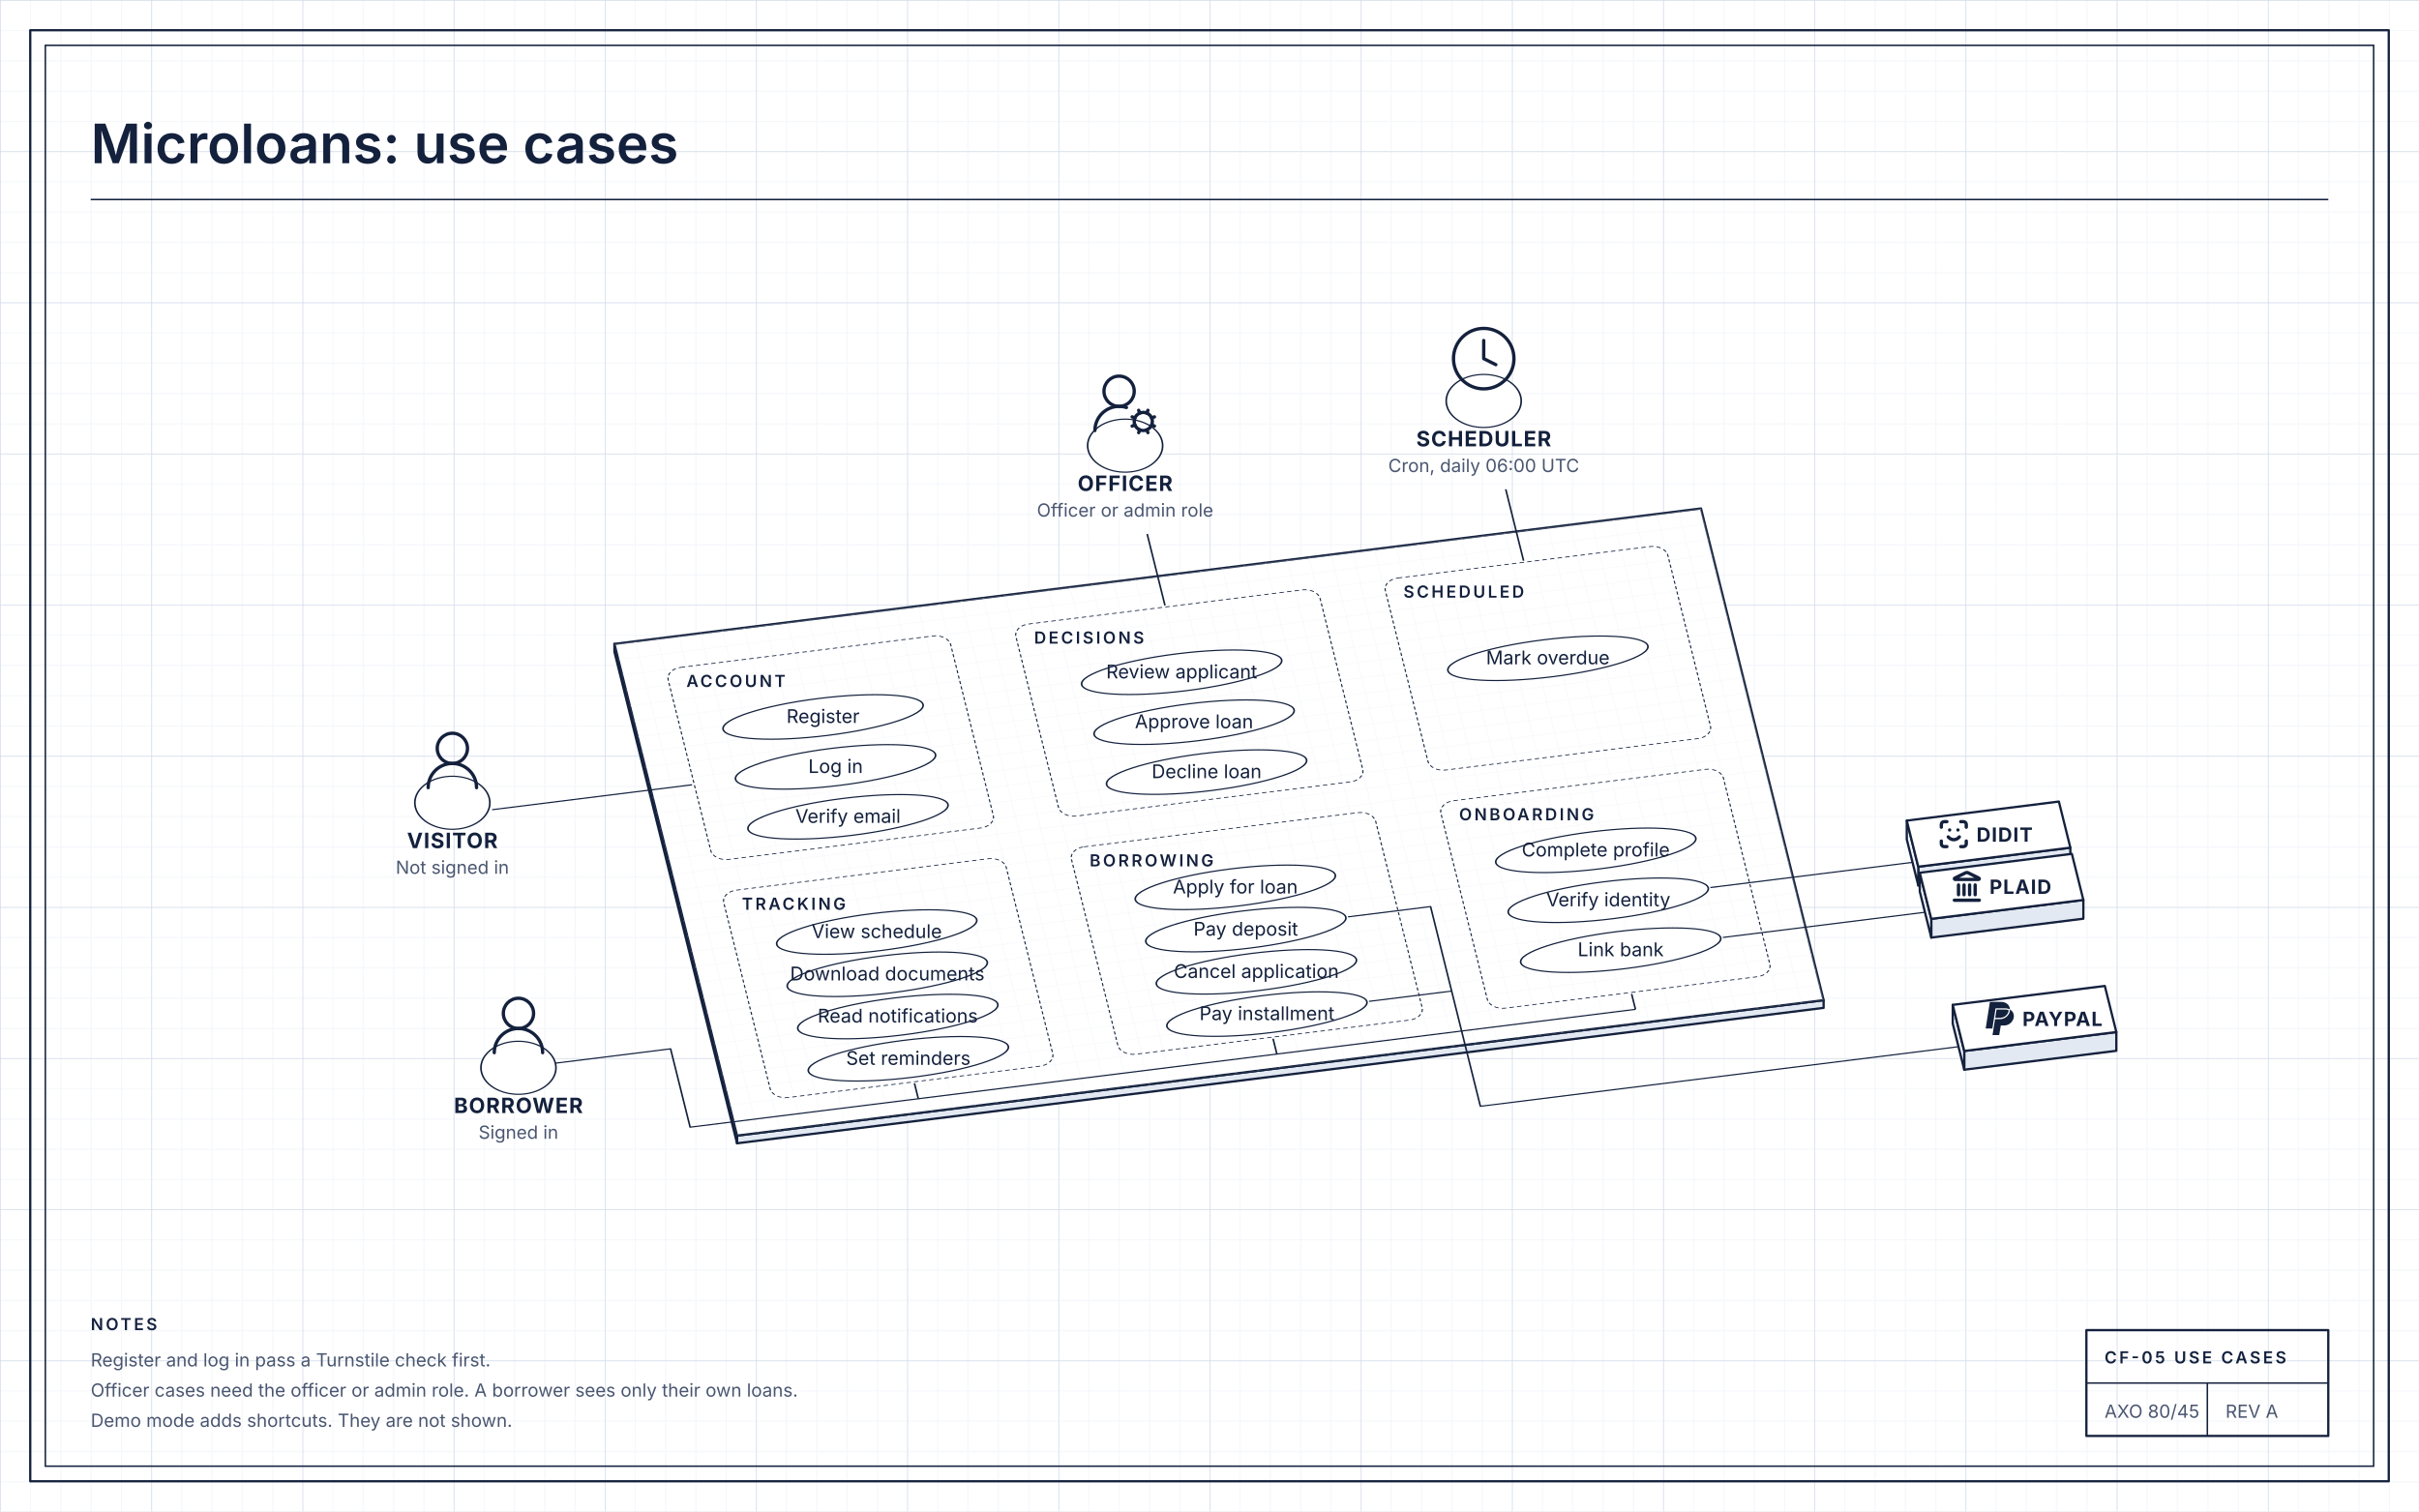
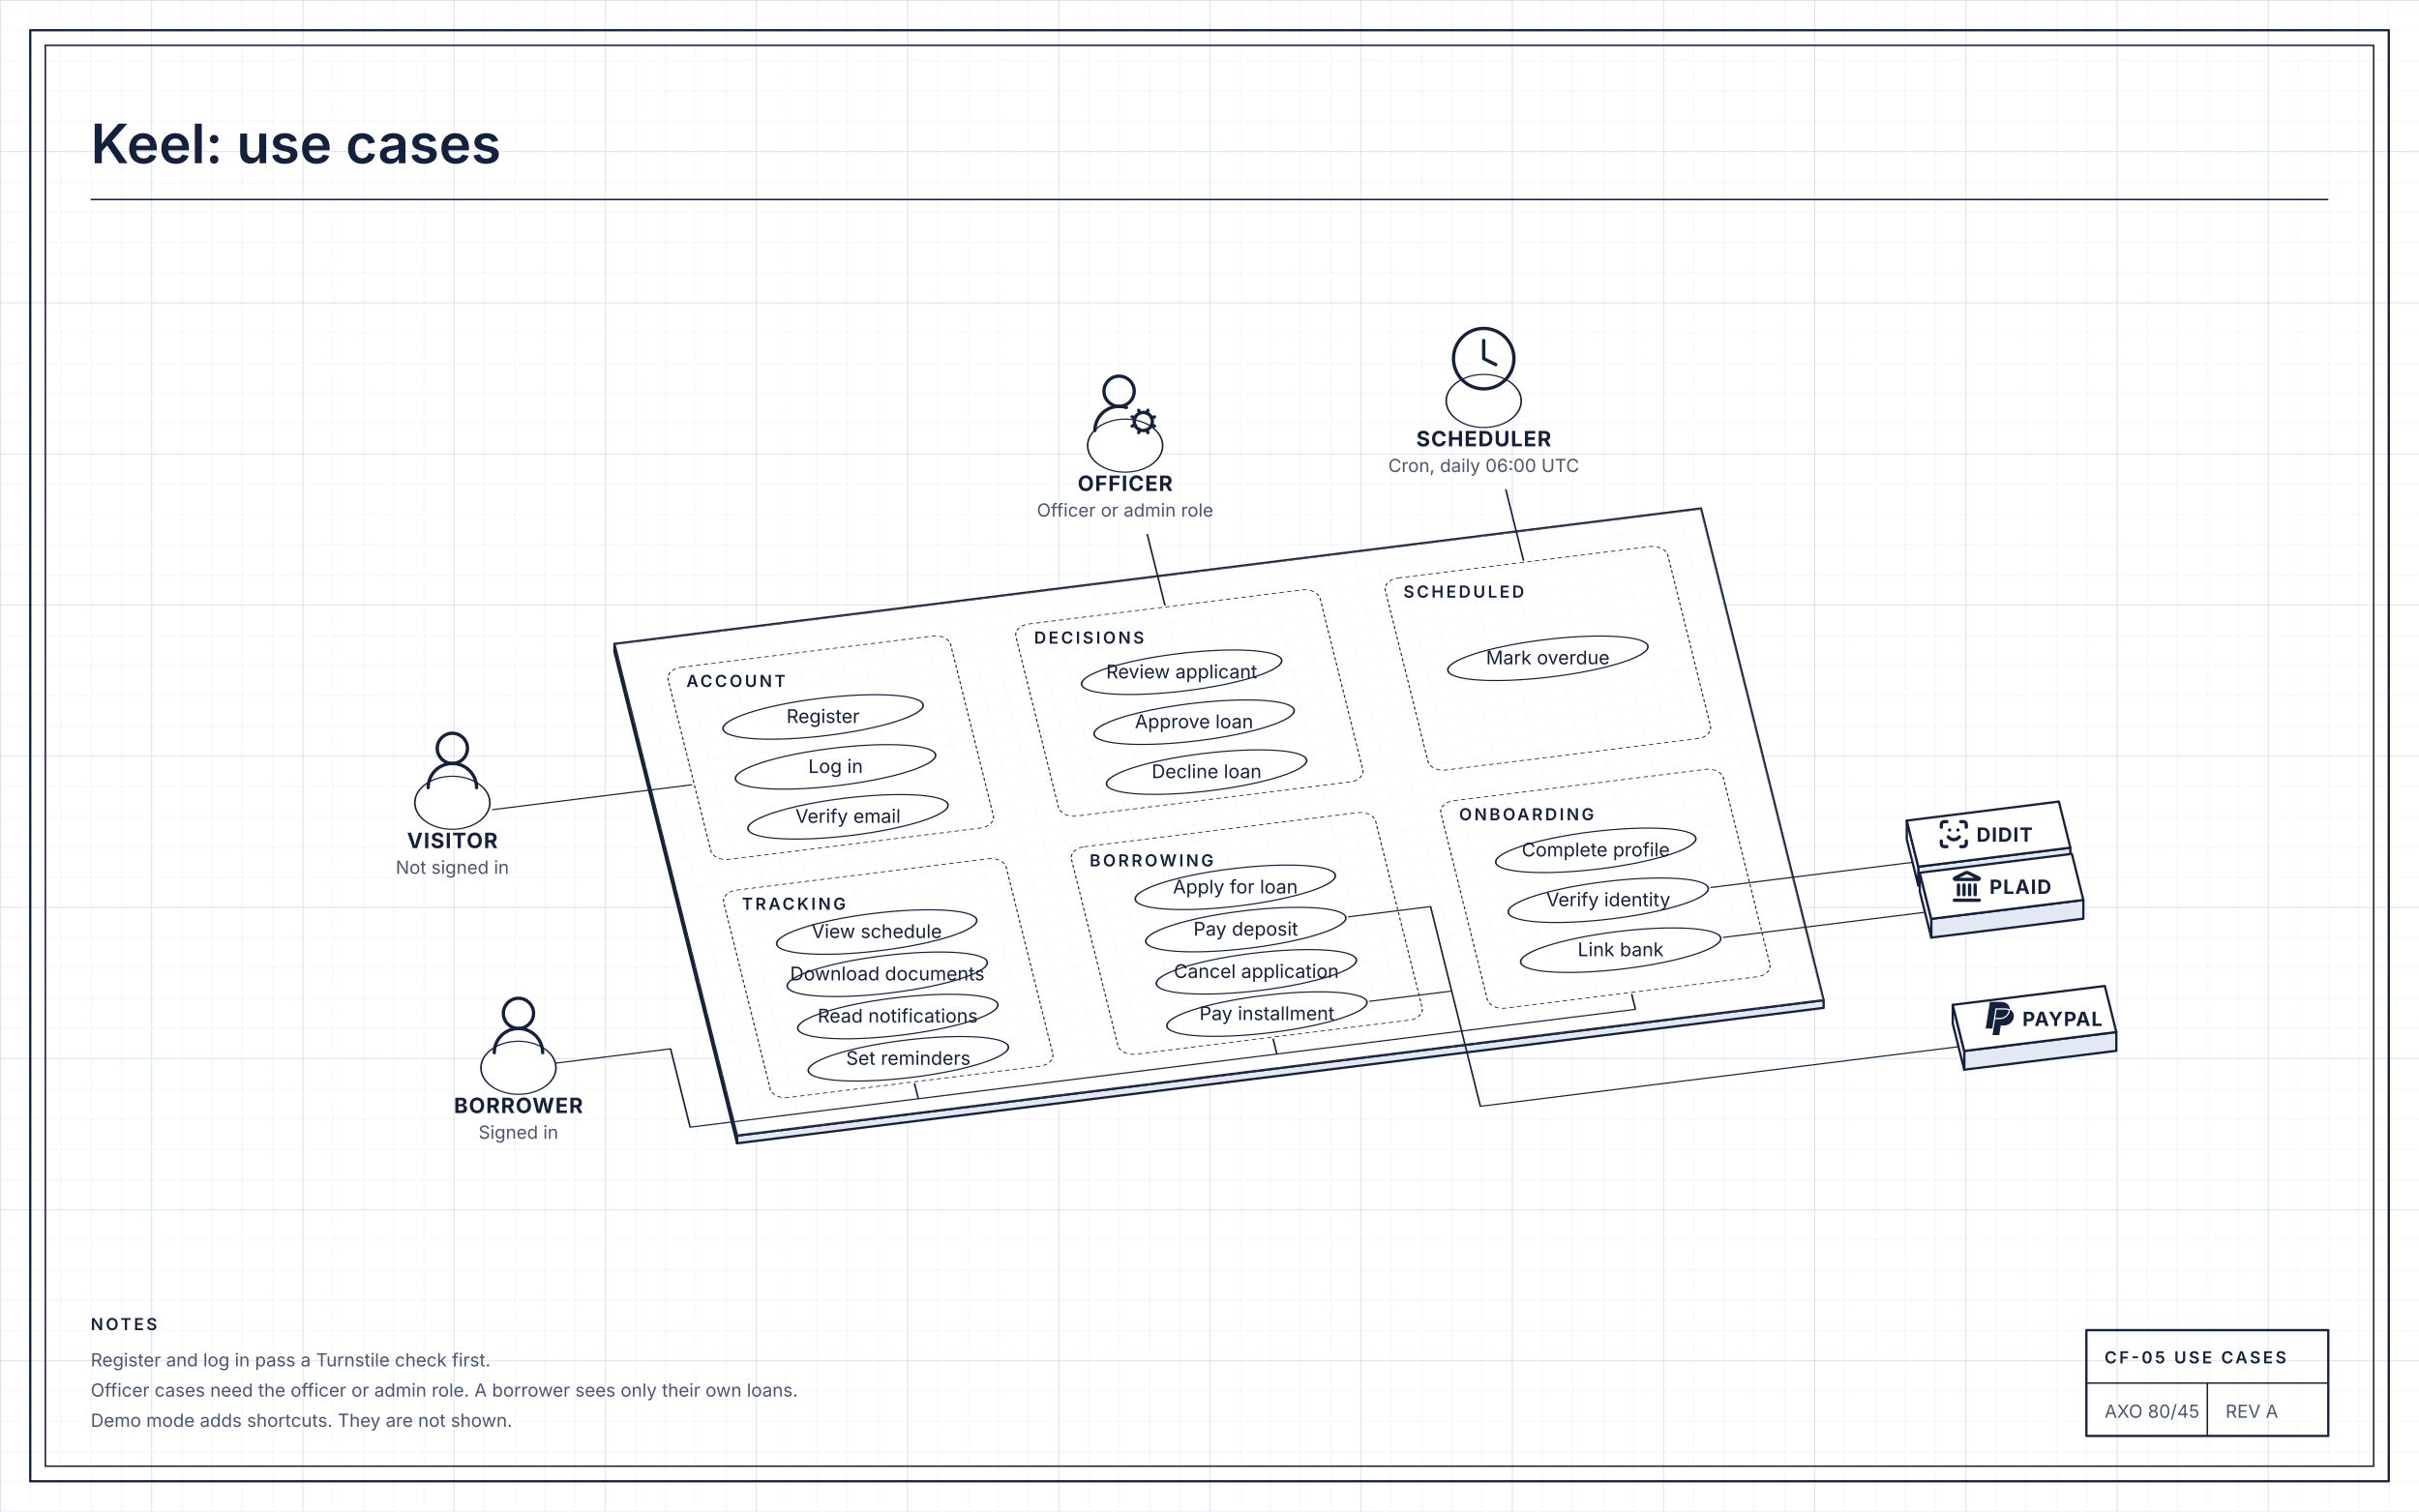
<svg xmlns="http://www.w3.org/2000/svg" viewBox="0 0 1600 1000" width="1600" height="1000" font-family="Inter, Helvetica, Arial, sans-serif">
  <defs>
    <pattern id="minor" width="20" height="20" patternUnits="userSpaceOnUse">
      <path d="M20 0H0V20" fill="none" stroke="#e9eef6" stroke-width="0.6" />
    </pattern>
    <pattern id="major" width="100" height="100" patternUnits="userSpaceOnUse">
      <rect width="100" height="100" fill="url(#minor)" />
      <path d="M100 0H0V100" fill="none" stroke="#d3dcea" stroke-width="0.9" />
    </pattern>
    <marker id="ae" viewBox="0 0 10 10" refX="9" refY="5" markerWidth="9" markerHeight="9" orient="auto">
      <path d="M0 1L10 5L0 9z" fill="#14213d" />
    </marker>
  </defs>
  <style>
.ink{stroke:#14213d;fill:none;stroke-width:1.5;stroke-linejoin:round}.thin{stroke:#14213d;fill:none;stroke-width:1}
.acc{stroke:#1f4fe0;fill:none;stroke-width:2}.dash{stroke:#14213d;fill:none;stroke-width:1;stroke-dasharray:4 3}
.t{fill:#14213d;font-size:11px;letter-spacing:1.6px;font-weight:600}.h{fill:#14213d;font-size:15px;font-weight:700;letter-spacing:.6px}
.s{fill:#4a5670;font-size:12px}.n{fill:#1f4fe0;font-size:9.5px;font-weight:700;text-anchor:middle}
</style>
  <rect width="1600" height="1000" fill="#ffffff" />
  <rect width="1600" height="1000" fill="url(#major)" />
  <rect x="20" y="20" width="1560" height="960" class="ink" />
  <rect x="30" y="30" width="1540" height="940" class="thin" />
-   <text x="60" y="108" fill="#14213d" font-size="36" font-weight="600">Microloans: use cases</text>
+   <text x="60" y="108" fill="#14213d" font-size="36" font-weight="600">Keel: use cases</text>
  <line x1="60" y1="132" x2="1540" y2="132" class="thin" />
  <polygon points="1206.2,666.8 487.5,756.4 487.5,751.3 1206.2,661.7" class="ink" style="fill:#e3e9f2" />
  <polygon points="406.4,431.2 487.5,756.4 487.5,751.3 406.4,426.0" class="ink" style="fill:#f2f5fa" />
  <polygon points="1125.1,336.4 1206.2,661.7 487.5,751.3 406.4,426.0" class="ink" style="fill:#fff" />
  <g transform="matrix(0.12673,0.5082,-0.71871,0.08961,1125.10,336.43)">
    <rect x="0" width="640" height="1000" fill="url(#minor)" />
  </g>
  <g transform="matrix(0.12673,0.5082,-0.71871,0.08961,1125.10,336.43)">
    <g transform="matrix(0,-1,1,0,0,1000)">
      <rect x="40" y="40" width="260" height="250" rx="14" class="dash" />
      <rect x="360" y="40" width="280" height="250" rx="14" class="dash" />
      <rect x="700" y="40" width="260" height="250" rx="14" class="dash" />
      <rect x="40" y="330" width="260" height="270" rx="14" class="dash" />
      <rect x="360" y="330" width="280" height="270" rx="14" class="dash" />
      <rect x="700" y="330" width="260" height="270" rx="14" class="dash" />
      <path d="M-146 190 H38" class="ink" style="" />
      <path d="M500 -55 V38" class="ink" style="" />
      <path d="M830 -55 V38" class="ink" style="" />
      <path d="M-146 520 H-40 V622 H830" class="ink" style="" />
      <path d="M170 622 V602" class="ink" style="" />
      <path d="M500 622 V602" class="ink" style="" />
      <path d="M830 622 V602" class="ink" style="" />
      <path d="M1110 480 H924" class="ink" style="" />
      <path d="M1110 545 H924" class="ink" style="" />
      <path d="M1110 720 H670 V460 H594" class="ink" style="" />
      <path d="M670 570 H594" class="ink" style="" />
      <ellipse cx="170" cy="125" rx="92" ry="24" class="ink" style="fill:#fff" />
      <ellipse cx="170" cy="190" rx="92" ry="24" class="ink" style="fill:#fff" />
      <ellipse cx="170" cy="255" rx="92" ry="24" class="ink" style="fill:#fff" />
      <ellipse cx="500" cy="125" rx="92" ry="24" class="ink" style="fill:#fff" />
      <ellipse cx="500" cy="190" rx="92" ry="24" class="ink" style="fill:#fff" />
      <ellipse cx="500" cy="255" rx="92" ry="24" class="ink" style="fill:#fff" />
      <ellipse cx="830" cy="165" rx="92" ry="24" class="ink" style="fill:#fff" />
      <ellipse cx="170" cy="405" rx="92" ry="24" class="ink" style="fill:#fff" />
      <ellipse cx="170" cy="460" rx="92" ry="24" class="ink" style="fill:#fff" />
      <ellipse cx="170" cy="515" rx="92" ry="24" class="ink" style="fill:#fff" />
      <ellipse cx="170" cy="570" rx="92" ry="24" class="ink" style="fill:#fff" />
      <ellipse cx="500" cy="405" rx="92" ry="24" class="ink" style="fill:#fff" />
      <ellipse cx="500" cy="460" rx="92" ry="24" class="ink" style="fill:#fff" />
      <ellipse cx="500" cy="515" rx="92" ry="24" class="ink" style="fill:#fff" />
      <ellipse cx="500" cy="570" rx="92" ry="24" class="ink" style="fill:#fff" />
      <ellipse cx="830" cy="415" rx="92" ry="24" class="ink" style="fill:#fff" />
      <ellipse cx="830" cy="480" rx="92" ry="24" class="ink" style="fill:#fff" />
      <ellipse cx="830" cy="545" rx="92" ry="24" class="ink" style="fill:#fff" />
    </g>
  </g>
  <text x="454.0" y="454.5" class="t" text-anchor="start" style="fill:#14213d;font-size:11px">ACCOUNT</text>
  <text x="544.4" y="478.3" class="s" text-anchor="middle" style="fill:#14213d;font-size:12.5px">Register</text>
  <text x="552.7" y="511.4" class="s" text-anchor="middle" style="fill:#14213d;font-size:12.5px">Log in</text>
  <text x="560.9" y="544.4" class="s" text-anchor="middle" style="fill:#14213d;font-size:12.5px">Verify email</text>
  <text x="684.0" y="425.8" class="t" text-anchor="start" style="fill:#14213d;font-size:11px">DECISIONS</text>
  <text x="781.6" y="448.8" class="s" text-anchor="middle" style="fill:#14213d;font-size:12.5px">Review applicant</text>
  <text x="789.8" y="481.8" class="s" text-anchor="middle" style="fill:#14213d;font-size:12.5px">Approve loan</text>
  <text x="798.1" y="514.8" class="s" text-anchor="middle" style="fill:#14213d;font-size:12.5px">Decline loan</text>
  <text x="928.3" y="395.4" class="t" text-anchor="start" style="fill:#14213d;font-size:11px">SCHEDULED</text>
  <text x="1023.8" y="439.5" class="s" text-anchor="middle" style="fill:#14213d;font-size:12.5px">Mark overdue</text>
  <text x="490.7" y="601.9" class="t" text-anchor="start" style="fill:#14213d;font-size:11px">TRACKING</text>
  <text x="579.9" y="620.6" class="s" text-anchor="middle" style="fill:#14213d;font-size:12.5px">View schedule</text>
  <text x="586.9" y="648.6" class="s" text-anchor="middle" style="fill:#14213d;font-size:12.5px">Download documents</text>
  <text x="593.8" y="676.5" class="s" text-anchor="middle" style="fill:#14213d;font-size:12.5px">Read notifications</text>
  <text x="600.8" y="704.5" class="s" text-anchor="middle" style="fill:#14213d;font-size:12.5px">Set reminders</text>
  <text x="720.7" y="573.2" class="t" text-anchor="start" style="fill:#14213d;font-size:11px">BORROWING</text>
  <text x="817.1" y="591.1" class="s" text-anchor="middle" style="fill:#14213d;font-size:12.5px">Apply for loan</text>
  <text x="824.0" y="619.0" class="s" text-anchor="middle" style="fill:#14213d;font-size:12.5px">Pay deposit</text>
  <text x="831.0" y="647.0" class="s" text-anchor="middle" style="fill:#14213d;font-size:12.5px">Cancel application</text>
  <text x="838.0" y="674.9" class="s" text-anchor="middle" style="fill:#14213d;font-size:12.5px">Pay installment</text>
  <text x="965.1" y="542.7" class="t" text-anchor="start" style="fill:#14213d;font-size:11px">ONBOARDING</text>
  <text x="1055.5" y="566.6" class="s" text-anchor="middle" style="fill:#14213d;font-size:12.5px">Complete profile</text>
  <text x="1063.8" y="599.6" class="s" text-anchor="middle" style="fill:#14213d;font-size:12.5px">Verify identity</text>
  <text x="1072.0" y="632.6" class="s" text-anchor="middle" style="fill:#14213d;font-size:12.5px">Link bank</text>
  <g transform="matrix(0.12673,0.5082,-0.71871,0.08961,1125.10,336.43)">
    <ellipse cx="175" cy="1180" rx="34" ry="34" class="ink" style="fill:#fff" />
  </g>
  <svg x="275.205" y="479.104" width="48" height="48" viewBox="0 0 24 24" fill="none" stroke="#14213d" stroke-width="1.1" stroke-linecap="round" stroke-linejoin="round">
    <circle cx="12" cy="8" r="5" />
    <path d="M20 21a8 8 0 0 0-16 0" />
  </svg>
  <text x="299.2" y="561.1" class="h" text-anchor="middle" style="font-size:14px">VISITOR</text>
  <text x="299.2" y="578.1" class="s" text-anchor="middle">Not signed in</text>
  <g transform="matrix(0.12673,0.5082,-0.71871,0.08961,1125.10,336.43)">
    <ellipse cx="-170" cy="500" rx="34" ry="34" class="ink" style="fill:#fff" />
  </g>
  <svg x="720.205" y="242.839" width="48" height="48" viewBox="0 0 24 24" fill="none" stroke="#14213d" stroke-width="1.1" stroke-linecap="round" stroke-linejoin="round">
    <path d="m14.305 19.53.923-.382" />
    <path d="m15.228 16.852-.923-.383" />
    <path d="m16.852 15.228-.383-.923" />
    <path d="m16.852 20.772-.383.924" />
    <path d="m19.148 15.228.383-.923" />
    <path d="m19.53 21.696-.382-.924" />
    <path d="M2 21a8 8 0 0 1 10.434-7.62" />
    <path d="m20.772 16.852.924-.383" />
    <path d="m20.772 19.148.924.383" />
    <circle cx="10" cy="8" r="5" />
    <circle cx="18" cy="18" r="3" />
  </svg>
  <text x="744.2" y="324.8" class="h" text-anchor="middle" style="font-size:14px">OFFICER</text>
  <text x="744.2" y="341.8" class="s" text-anchor="middle">Officer or admin role</text>
  <g transform="matrix(0.12673,0.5082,-0.71871,0.08961,1125.10,336.43)">
    <ellipse cx="-170" cy="170" rx="34" ry="34" class="ink" style="fill:#fff" />
  </g>
  <svg x="957.379" y="213.267" width="48" height="48" viewBox="0 0 24 24" fill="none" stroke="#14213d" stroke-width="1.1" stroke-linecap="round" stroke-linejoin="round">
    <circle cx="12" cy="12" r="10" />
    <path d="M12 6v6l4 2" />
  </svg>
  <text x="981.4" y="295.3" class="h" text-anchor="middle" style="font-size:14px">SCHEDULER</text>
  <text x="981.4" y="312.3" class="s" text-anchor="middle">Cron, daily 06:00 UTC</text>
  <polygon points="1369.4,573.2 1268.8,585.8 1268.8,573.4 1369.4,560.8" class="ink" style="fill:#e3e9f2" />
  <polygon points="1261.2,555.3 1268.8,585.8 1268.8,573.4 1261.2,542.9" class="ink" style="fill:#f2f5fa" />
  <polygon points="1361.8,530.3 1369.4,560.8 1268.8,573.4 1261.2,542.9" class="ink" style="fill:#fff" />
  <svg x="1281.3" y="540.851" width="22" height="22" viewBox="0 0 24 24" fill="none" stroke="#14213d" stroke-width="2.4" stroke-linecap="round" stroke-linejoin="round">
    <path d="M3 7V5a2 2 0 0 1 2-2h2" />
    <path d="M17 3h2a2 2 0 0 1 2 2v2" />
    <path d="M21 17v2a2 2 0 0 1-2 2h-2" />
    <path d="M7 21H5a2 2 0 0 1-2-2v-2" />
    <path d="M8 14s1.5 2 4 2 4-2 4-2" />
    <path d="M9 9h.01" />
    <path d="M15 9h.01" />
  </svg>
  <text x="1307.3" y="556.9" class="h" style="font-size:13px">DIDIT</text>
  <polygon points="1378.0,607.8 1277.4,620.3 1277.4,607.9 1378.0,595.4" class="ink" style="fill:#e3e9f2" />
  <polygon points="1269.8,589.8 1277.4,620.3 1277.4,607.9 1269.8,577.4" class="ink" style="fill:#f2f5fa" />
  <polygon points="1370.4,564.9 1378.0,595.4 1277.4,607.9 1269.8,577.4" class="ink" style="fill:#fff" />
  <svg x="1289.917" y="575.409" width="22" height="22" viewBox="0 0 24 24" fill="none" stroke="#14213d" stroke-width="2.4" stroke-linecap="round" stroke-linejoin="round">
    <path d="M10 18v-7" />
    <path d="M11.119 2.205a2 2 0 0 1 1.762 0l7.84 3.846A.5.5 0 0 1 20.5 7h-17a.5.5 0 0 1-.22-.949z" />
    <path d="M14 18v-7" />
    <path d="M18 18v-7" />
    <path d="M3 22h18" />
    <path d="M6 18v-7" />
  </svg>
  <text x="1315.9" y="591.4" class="h" style="font-size:13px">PLAID</text>
  <polygon points="1399.8,695.2 1299.2,707.7 1299.2,695.3 1399.8,682.8" class="ink" style="fill:#e3e9f2" />
  <polygon points="1291.6,677.2 1299.2,707.7 1299.2,695.3 1291.6,664.8" class="ink" style="fill:#f2f5fa" />
  <polygon points="1392.2,652.3 1399.8,682.8 1299.2,695.3 1291.6,664.8" class="ink" style="fill:#fff" />
  <svg x="1311.715" y="662.82" width="22" height="22" viewBox="0 0 24 24">
    <path fill="#14213d" d="M15.607 4.653H8.941L6.645 19.251H1.82L4.862 0h7.995c3.754 0 6.375 2.294 6.473 5.513-.648-.478-2.105-.86-3.722-.86m6.57 5.546c0 3.41-3.01 6.853-6.958 6.853h-2.493L11.595 24H6.74l1.845-11.538h3.592c4.208 0 7.346-3.634 7.153-6.949a5.24 5.24 0 0 1 2.848 4.686M9.653 5.546h6.408c.907 0 1.942.222 2.363.541-.195 2.741-2.655 5.483-6.441 5.483H8.714Z" />
  </svg>
  <text x="1337.7" y="678.8" class="h" style="font-size:13px">PAYPAL</text>
  <g transform="matrix(0.12673,0.5082,-0.71871,0.08961,1125.10,336.43)">
    <ellipse cx="520" cy="1180" rx="34" ry="34" class="ink" style="fill:#fff" />
  </g>
  <svg x="318.926" y="654.434" width="48" height="48" viewBox="0 0 24 24" fill="none" stroke="#14213d" stroke-width="1.1" stroke-linecap="round" stroke-linejoin="round">
    <circle cx="12" cy="8" r="5" />
    <path d="M20 21a8 8 0 0 0-16 0" />
  </svg>
  <text x="342.9" y="736.4" class="h" text-anchor="middle" style="font-size:14px">BORROWER</text>
  <text x="342.9" y="753.4" class="s" text-anchor="middle">Signed in</text>
  <text x="60" y="880" class="t">NOTES</text>
  <text x="60" y="904" class="s">Register and log in pass a Turnstile check first.</text>
  <text x="60" y="924" class="s">Officer cases need the officer or admin role. A borrower sees only their own loans.</text>
  <text x="60" y="944" class="s">Demo mode adds shortcuts. They are not shown.</text>
  <rect x="1380" y="880" width="160" height="70" class="ink" />
  <line x1="1380" y1="915" x2="1540" y2="915" class="thin" />
  <line x1="1460" y1="915" x2="1460" y2="950" class="thin" />
  <text x="1392" y="902" class="t">CF-05 USE CASES</text>
  <text x="1392" y="938" class="s">AXO 80/45</text>
  <text x="1472" y="938" class="s">REV A</text>
</svg>
